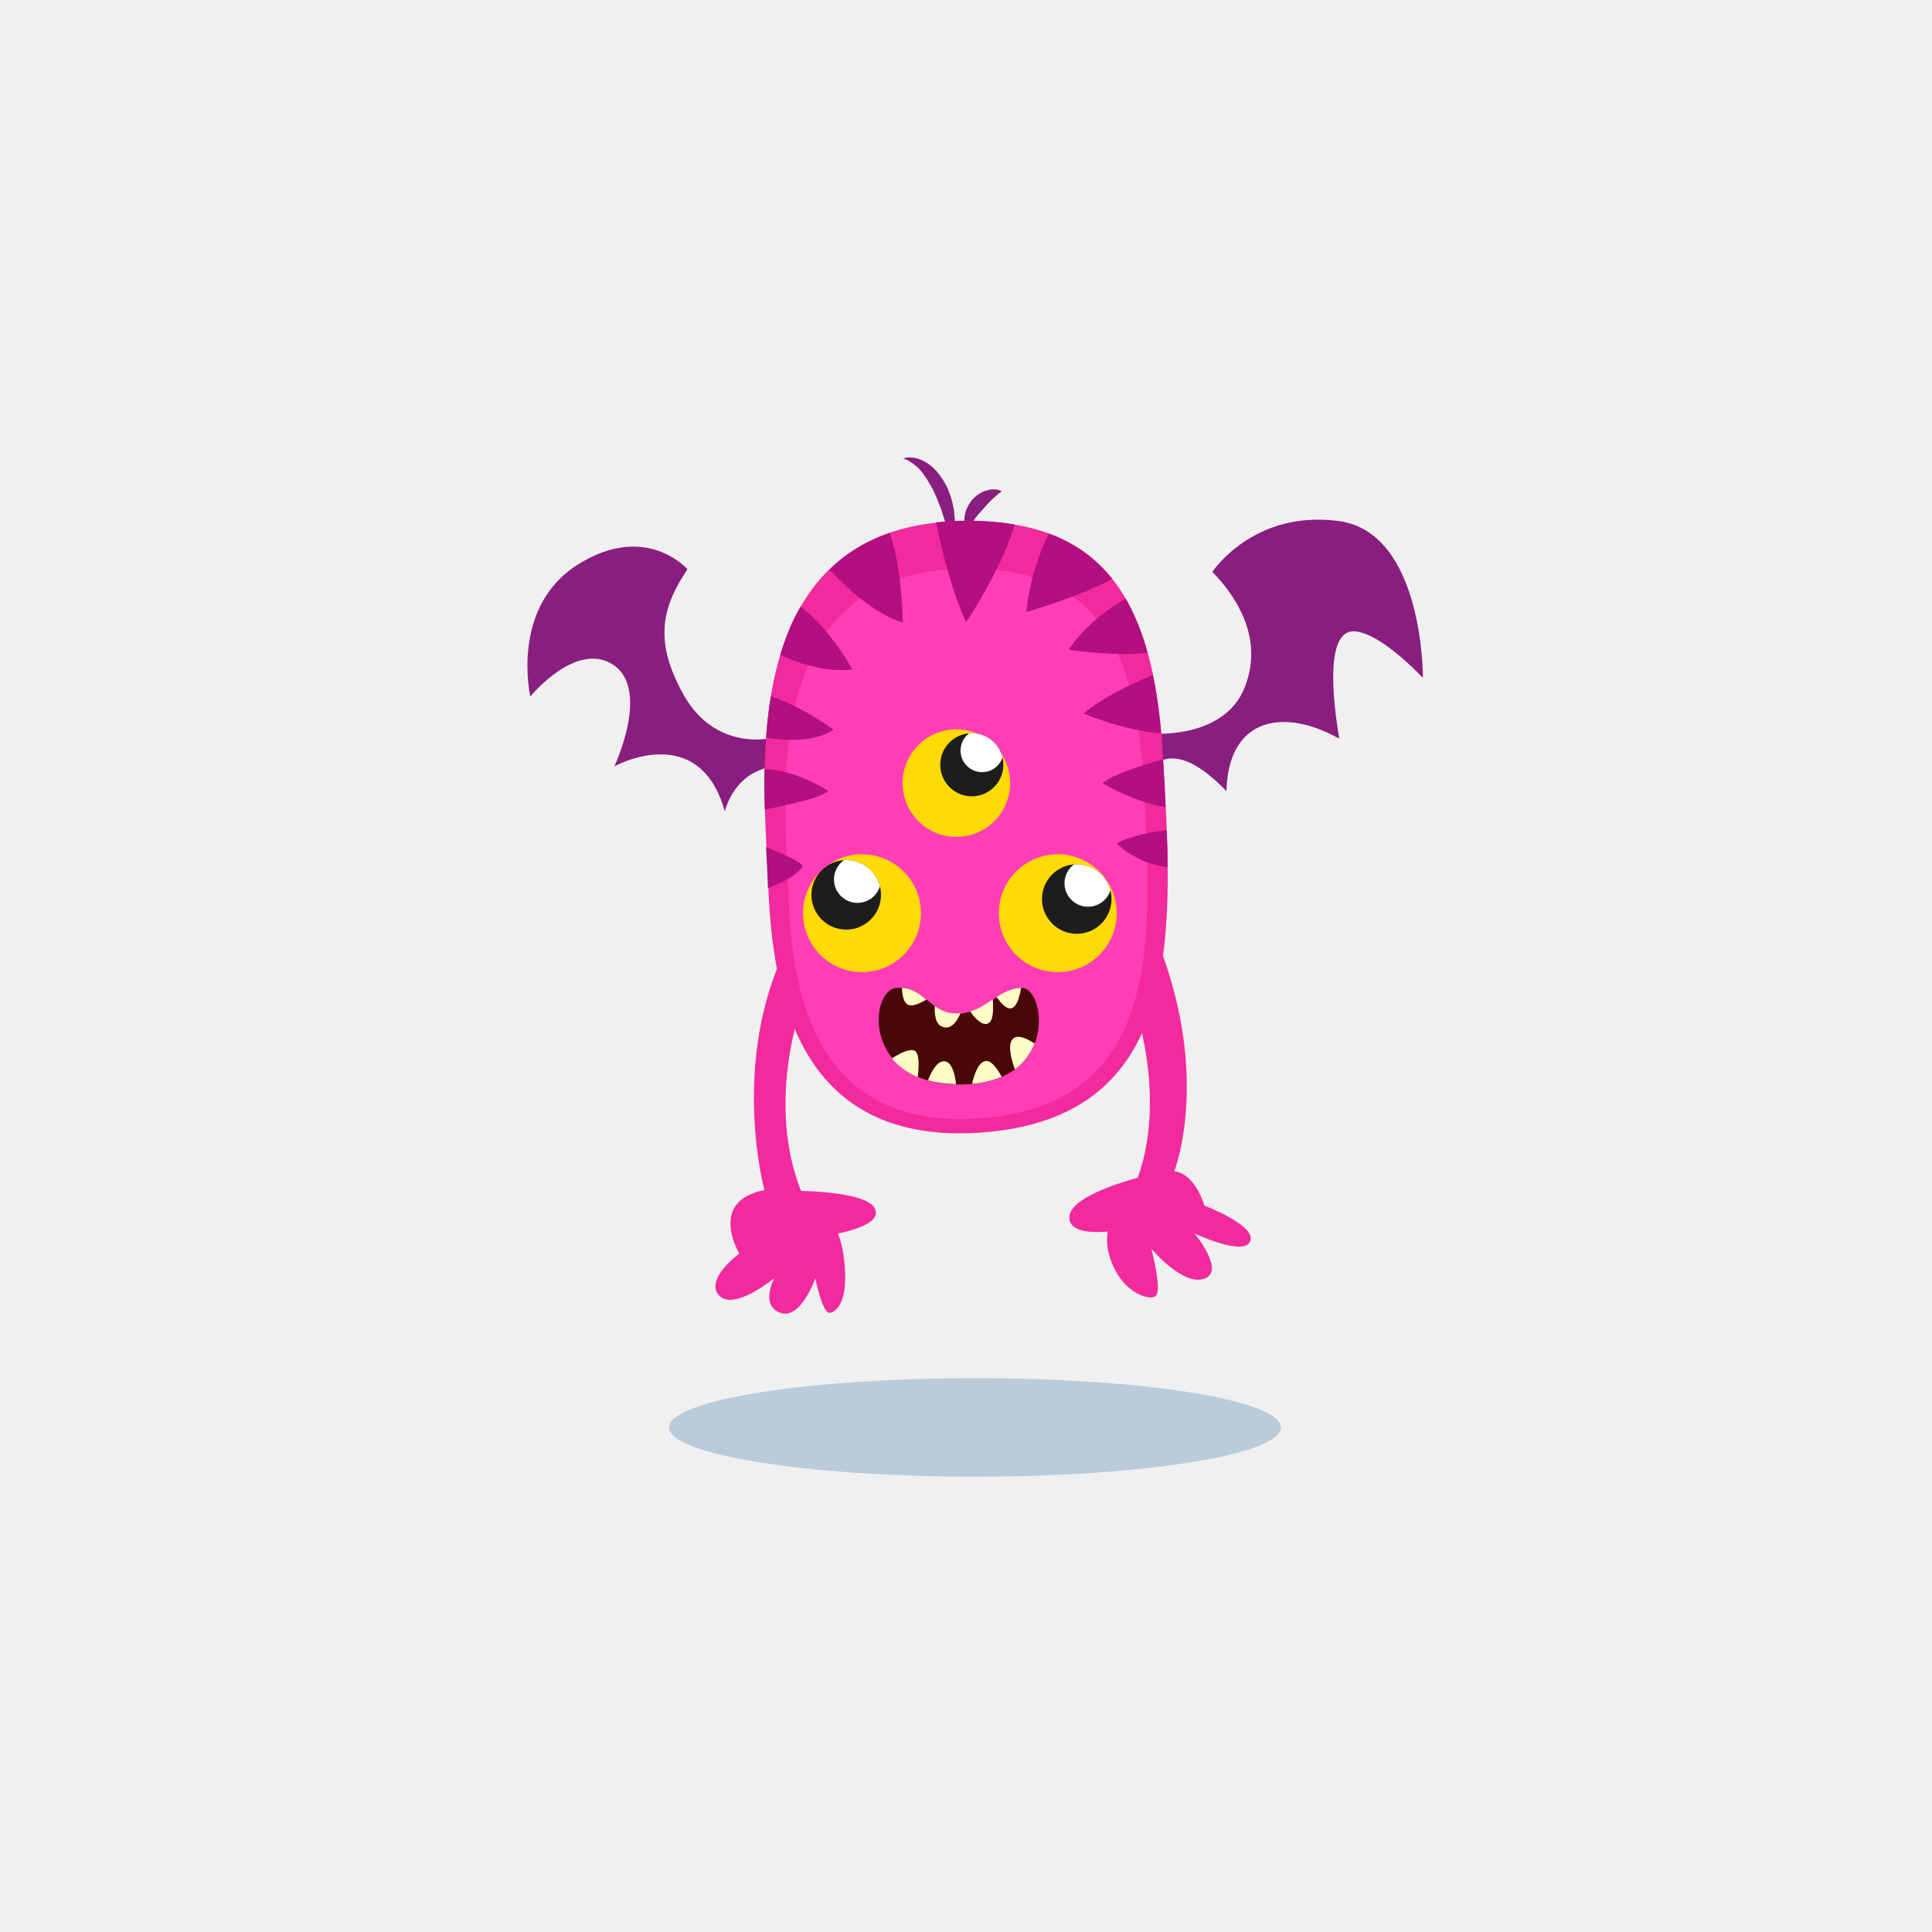
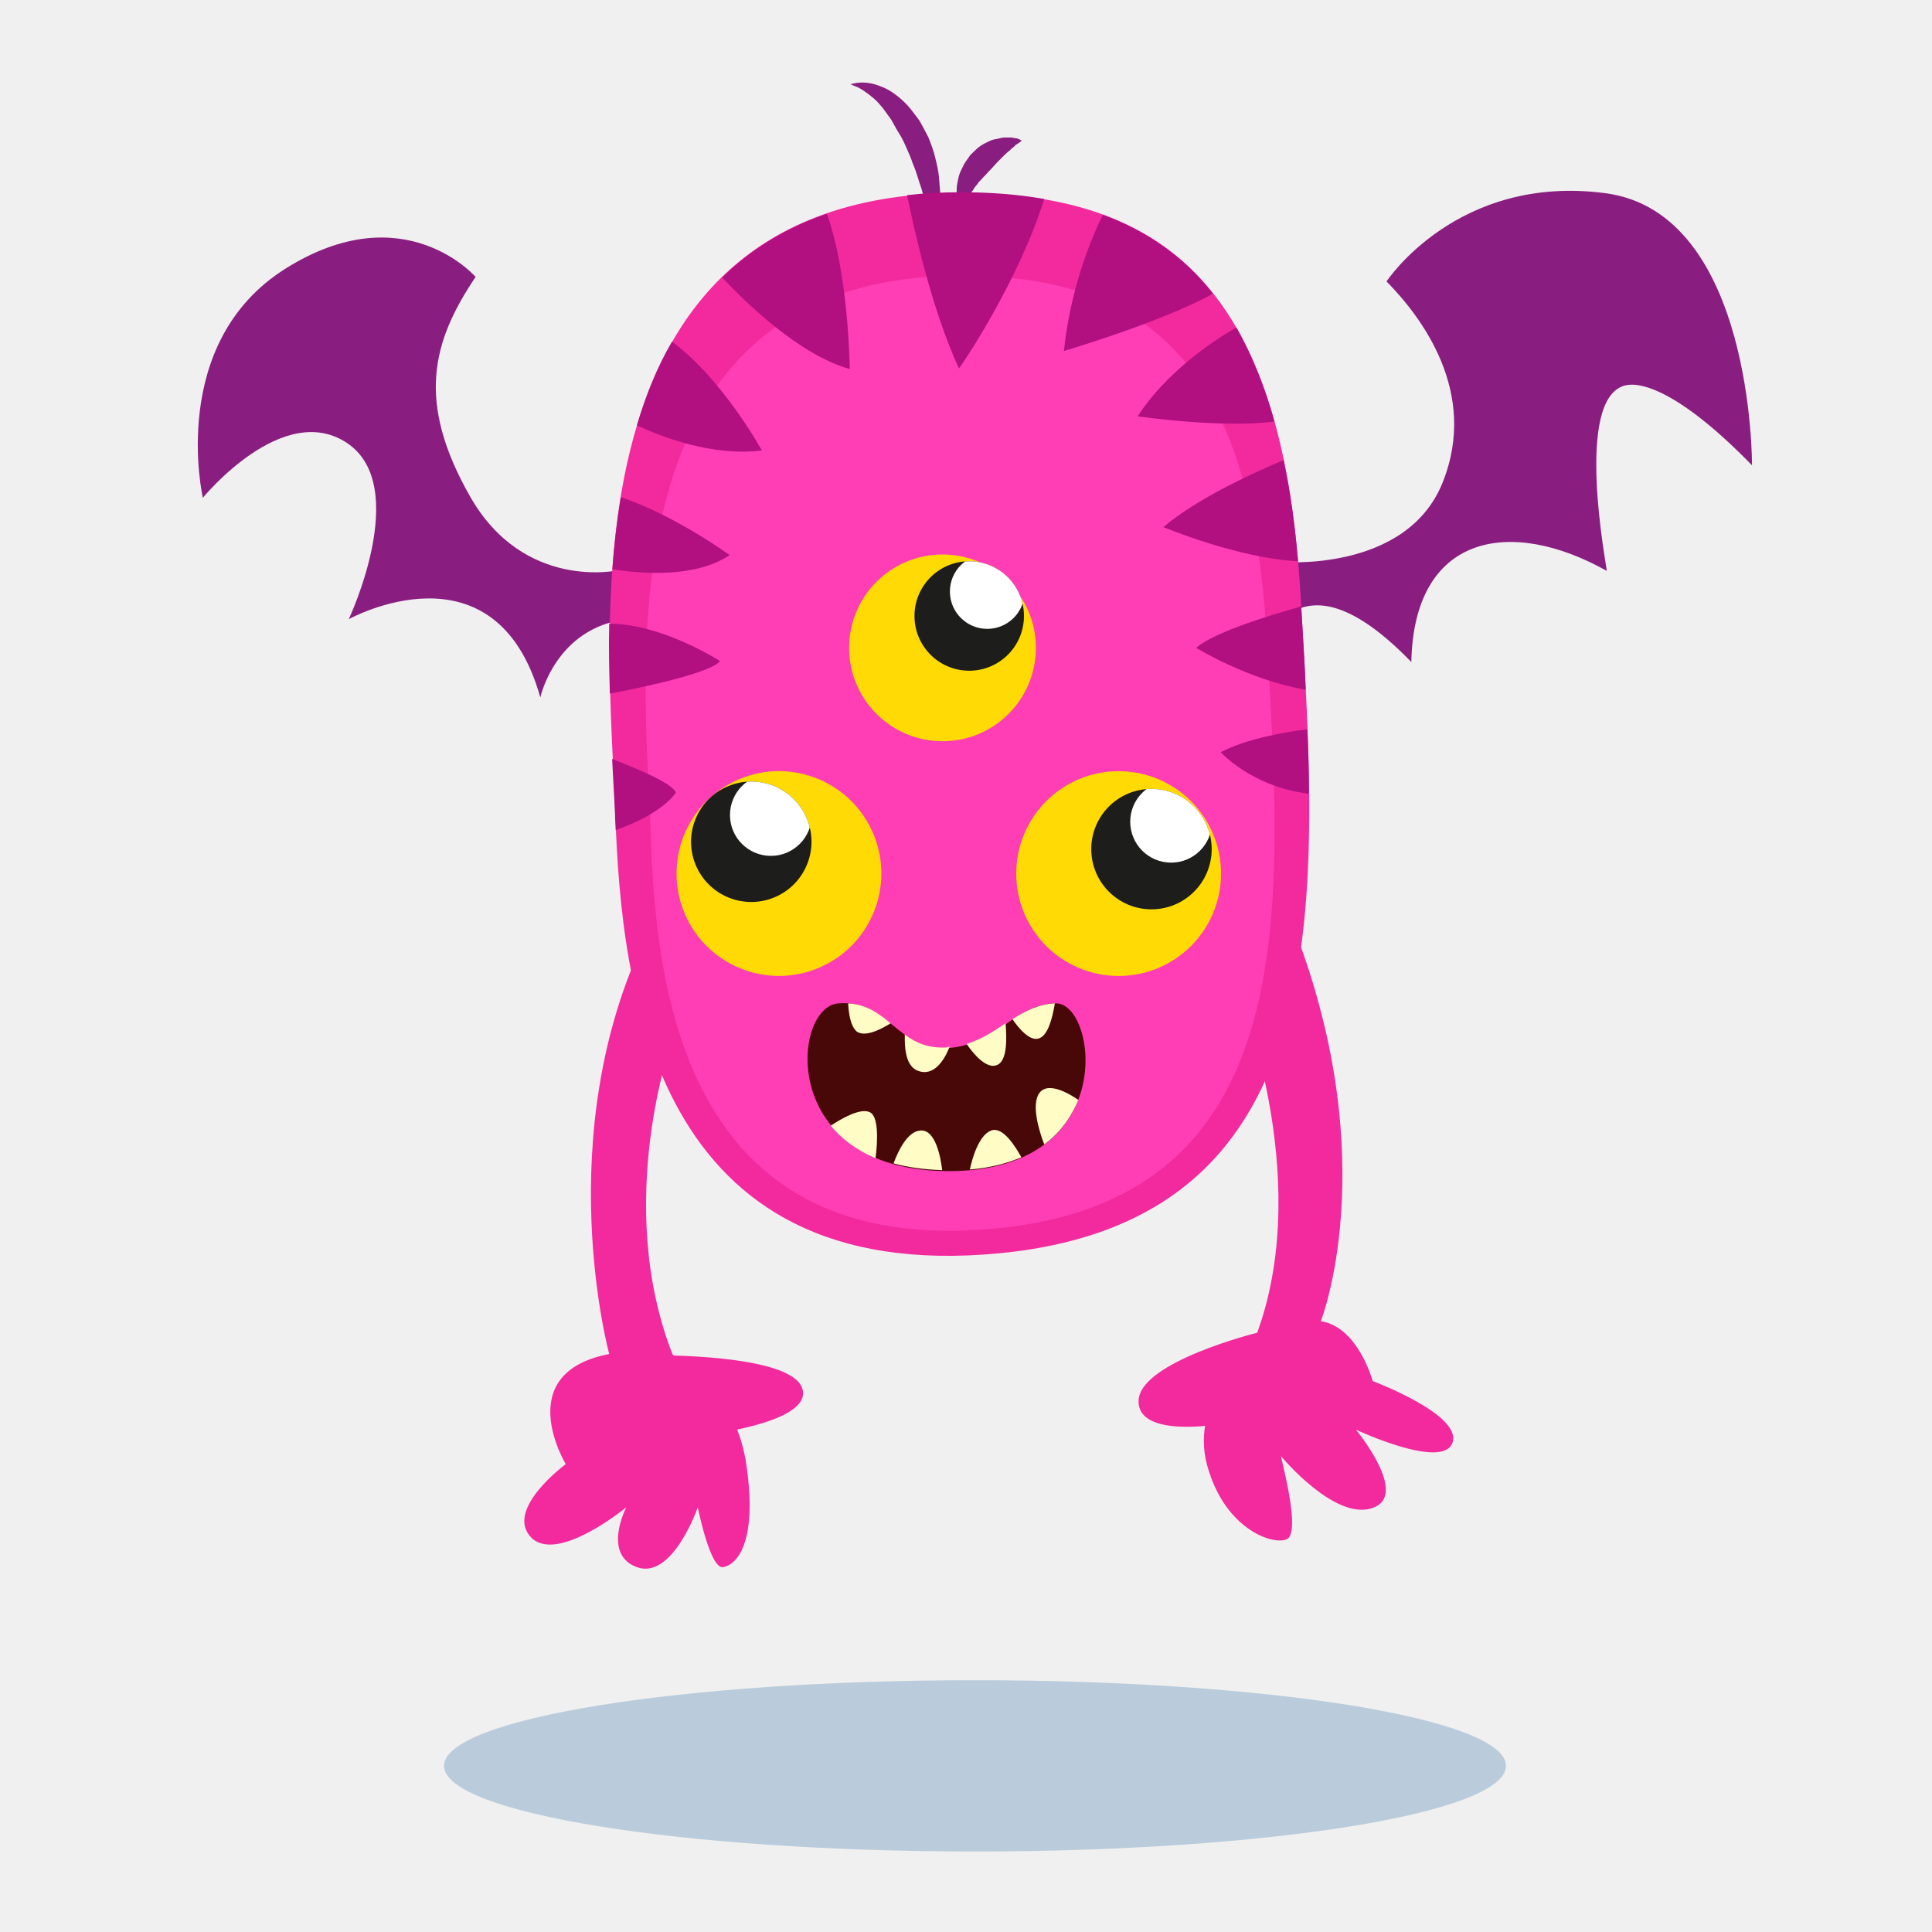
<svg xmlns="http://www.w3.org/2000/svg" xmlns:xlink="http://www.w3.org/1999/xlink" version="1.1" id="Layer_1" x="0px" y="0px" viewBox="0 0 600 600" style="enable-background:new 0 0 600 600;" xml:space="preserve">
  <style type="text/css">
- 	.st0{opacity:0.23;fill:#045495;}
+ 	.st0{opacity:0.23;fill:#045495;enable-background:new    ;}
	.st1{fill:#8A1E80;}
	.st2{fill:#F22A9D;}
	.st3{fill:#FF3EB6;}
	.st4{fill:#B20F80;}
	.st5{fill:#490808;}
	.st6{fill:#FFFCC5;}
	.st7{fill:#FFDA04;}
- 	.st8{clip-path:url(#SVGID_2_);fill:#FFFFFF;}
+ 	.st8{fill:#1D1D1B;}
	.st9{clip-path:url(#SVGID_4_);fill:#FFFFFF;}
- 	.st10{clip-path:url(#SVGID_6_);fill:#FFFFFF;}
+ 	.st10{clip-path:url(#SVGID_7_);fill:#FFFFFF;}
+ 	.st11{clip-path:url(#SVGID_9_);fill:#FFFFFF;}
</style>
  <g>
-     <ellipse class="st0" cx="302.8" cy="443.3" rx="95" ry="15.3" />
+     <ellipse class="st0" cx="302.8" cy="548.4" rx="164.9" ry="26.6" />
    <g>
      <g>
-         <path class="st1" d="M239,229.3c0,0-16.8,3.8-26.5-13.2c-9.7-17-6.8-27.7,1-39.3c0,0-12.8-14.8-34-1.5s-14.8,41-14.8,41     s14.3-17.5,25.8-9.8c11.5,7.7,0.3,31.5,0.3,31.5s26.3-14.6,34.3,14c0,0,2.7-12.5,15.5-14L239,229.3z" />
-         <path class="st1" d="M357.5,227.8c0,0,22.5,2,29-14.2s-3.8-29.7-10-36c0,0,12.7-19.3,39.2-15.8s26.2,48.7,26.2,48.7     c-13.1-13.4-20-15-22.7-14.3c-9.2,2.3-3.3,32.3-3.3,33.2c-17.2-9.7-34.5-6.6-35,16.3c-12.3-12.7-19.2-11.3-23.3-7.5V227.8z" />
+         <path class="st1" d="M192,177.1c0,0-29.2,6.6-46-22.9s-11.8-48.1,1.7-68.2c0,0-22.2-25.7-59-2.6s-25.7,71.2-25.7,71.2     s24.8-30.4,44.8-17c20,13.4,0.5,54.7,0.5,54.7s45.6-25.3,59.5,24.3c0,0,4.7-21.7,26.9-24.3L192,177.1z" />
+         <path class="st1" d="M397.7,174.5c0,0,39,3.5,50.3-24.6s-6.6-51.5-17.4-62.5c0,0,22-33.5,68-27.4s45.5,84.5,45.5,84.5     c-22.7-23.3-34.7-26-39.4-24.8c-16,4-5.7,56.1-5.7,57.6c-29.9-16.8-59.9-11.5-60.7,28.3c-21.3-22-33.3-19.6-40.4-13v-18H397.7z" />
      </g>
      <g>
        <g>
          <g>
            <g>
              <g>
                <g>
-                   <path class="st1" d="M294.3,169c0,0,0-0.1,0.1-0.4c0.1-0.2,0.1-0.6,0.1-1c0-0.9-0.2-2.1-0.5-3.6c-0.2-0.7-0.4-1.5-0.6-2.3          c-0.2-0.8-0.6-1.7-0.8-2.6c-0.3-0.9-0.6-1.8-1-2.7c-0.3-0.9-0.7-1.8-1.1-2.7c-0.4-0.9-0.8-1.8-1.3-2.6          c-0.5-0.8-0.9-1.6-1.4-2.4c-0.5-0.7-1-1.4-1.5-2.1c-0.5-0.6-1-1.2-1.6-1.7c-1.1-0.9-2.1-1.6-2.9-2c-0.4-0.2-0.8-0.3-1-0.4          c-0.2-0.1-0.4-0.1-0.4-0.1s0.1,0,0.4-0.1c0.3,0,0.6-0.2,1.1-0.2c1-0.1,2.5,0,4.1,0.7c0.8,0.3,1.7,0.8,2.5,1.4          c0.8,0.6,1.6,1.3,2.3,2.1c0.7,0.8,1.4,1.7,2,2.6c0.6,1,1.1,2,1.6,3c0.4,1,0.8,2.1,1.1,3.1c0.3,1.1,0.5,2.1,0.7,3.1          c0.2,1,0.2,2,0.3,3c0.1,1,0,1.9-0.1,2.7c-0.2,1.7-0.6,3.1-1.1,3.9c-0.2,0.4-0.5,0.8-0.7,0.9          C294.4,168.9,294.3,169,294.3,169z" />
+                   <path class="st1" d="M288,72.4c0,0,0-0.2,0.2-0.7c0.2-0.3,0.2-1,0.2-1.7c0-1.6-0.3-3.6-0.9-6.2c-0.3-1.2-0.7-2.6-1-4          c-0.3-1.4-1-3-1.4-4.5c-0.5-1.6-1-3.1-1.7-4.7c-0.5-1.6-1.2-3.1-1.9-4.7c-0.7-1.6-1.4-3.1-2.3-4.5c-0.9-1.4-1.6-2.8-2.4-4.2          c-0.9-1.2-1.7-2.4-2.6-3.6c-0.9-1-1.7-2.1-2.8-3c-1.9-1.6-3.6-2.8-5-3.5c-0.7-0.3-1.4-0.5-1.7-0.7c-0.3-0.2-0.7-0.2-0.7-0.2          s0.2,0,0.7-0.2c0.5,0,1-0.3,1.9-0.3c1.7-0.2,4.3,0,7.1,1.2c1.4,0.5,3,1.4,4.3,2.4c1.4,1,2.8,2.3,4,3.6          c1.2,1.4,2.4,3,3.5,4.5c1,1.7,1.9,3.5,2.8,5.2c0.7,1.7,1.4,3.6,1.9,5.4c0.5,1.9,0.9,3.6,1.2,5.4c0.3,1.7,0.3,3.5,0.5,5.2          c0.2,1.7,0,3.3-0.2,4.7c-0.3,3-1,5.4-1.9,6.8c-0.3,0.7-0.9,1.4-1.2,1.6C288.2,72.2,288,72.4,288,72.4z" />
                </g>
              </g>
            </g>
          </g>
          <g>
            <g>
              <g>
                <g>
-                   <path class="st1" d="M300.4,164.7c0,0-0.2-0.3-0.4-0.8c-0.1-0.3-0.2-0.6-0.3-0.9c-0.1-0.4-0.2-0.8-0.2-1.3          c0-0.5,0-1,0.1-1.5c0.1-0.5,0.2-1.1,0.4-1.7c0.2-0.5,0.5-1.1,0.8-1.7c0.3-0.5,0.7-1,1.1-1.6c0.5-0.5,0.9-0.9,1.4-1.3          c0.5-0.4,1-0.7,1.6-1c0.5-0.3,1.1-0.5,1.6-0.6c0.5-0.1,1-0.3,1.5-0.3c0.5,0,0.9,0,1.3,0c0.4,0.1,0.7,0.1,1,0.2          c0.5,0.2,0.8,0.4,0.8,0.4s-0.2,0.2-0.7,0.5c-0.2,0.1-0.5,0.3-0.7,0.6c-0.3,0.2-0.5,0.4-0.8,0.7c-0.3,0.2-0.6,0.5-0.9,0.8          c-0.3,0.3-0.6,0.6-0.9,0.9c-0.3,0.3-0.6,0.6-0.9,1c-0.3,0.3-0.6,0.7-0.9,1c-0.3,0.3-0.6,0.7-0.9,1c-0.3,0.3-0.6,0.7-0.9,1          c-0.2,0.4-0.6,0.7-0.8,1.1c-0.2,0.4-0.5,0.7-0.7,1c-0.2,0.3-0.4,0.6-0.6,0.9c-0.2,0.3-0.4,0.5-0.5,0.8          C300.5,164.4,300.4,164.7,300.4,164.7z" />
+                   <path class="st1" d="M298.6,64.9c0,0-0.3-0.5-0.7-1.4c-0.2-0.5-0.3-1-0.5-1.6c-0.2-0.7-0.3-1.4-0.3-2.3c0-0.9,0-1.7,0.2-2.6          c0.2-0.9,0.3-1.9,0.7-3c0.3-0.9,0.9-1.9,1.4-3c0.5-0.9,1.2-1.7,1.9-2.8c0.9-0.9,1.6-1.6,2.4-2.3c0.9-0.7,1.7-1.2,2.8-1.7          c0.9-0.5,1.9-0.9,2.8-1s1.7-0.5,2.6-0.5s1.6,0,2.3,0c0.7,0.2,1.2,0.2,1.7,0.3c0.9,0.3,1.4,0.7,1.4,0.7s-0.3,0.3-1.2,0.9          c-0.3,0.2-0.9,0.5-1.2,1c-0.5,0.3-0.9,0.7-1.4,1.2c-0.5,0.3-1,0.9-1.6,1.4c-0.5,0.5-1,1-1.6,1.6c-0.5,0.5-1,1-1.6,1.7          c-0.5,0.5-1,1.2-1.6,1.7c-0.5,0.5-1,1.2-1.6,1.7c-0.5,0.5-1,1.2-1.6,1.7c-0.3,0.7-1,1.2-1.4,1.9c-0.3,0.7-0.9,1.2-1.2,1.7          c-0.3,0.5-0.7,1-1,1.6c-0.3,0.5-0.7,0.9-0.9,1.4C298.8,64.4,298.6,64.9,298.6,64.9z" />
                </g>
              </g>
            </g>
          </g>
        </g>
        <g>
          <g>
-             <path class="st2" d="M248.7,313.1c0,0-10.7,29.3,0,56.6c0,0,11.1,5.4,13.2,19.7c2.1,14.3-1.9,18-4.2,18.3       c-2.3,0.3-4.5-10.7-4.5-10.7s-4.5,13-10.9,10.7c-6.3-2.3-1.9-10.7-1.9-10.7s-12.5,10.3-17.1,5.3s6.3-13,6.3-13       s-9.9-16.3,7.8-19.7c0,0-10.7-39.1,6.6-74.9S248.7,313.1,248.7,313.1z" />
-             <path class="st2" d="M245.3,369.8c0,0,24-0.3,26.5,5.7c2.5,6-15.7,8.3-15.7,8.3L245.3,369.8z" />
+             <path class="st2" d="M208.9,322.5c0,0-18.6,50.8,0,98.2c0,0,19.3,9.4,22.9,34.2c3.6,24.8-3.3,31.2-7.3,31.8       c-4,0.5-7.8-18.6-7.8-18.6s-7.8,22.6-18.9,18.6c-10.9-4-3.3-18.6-3.3-18.6s-21.7,17.9-29.7,9.2c-8-8.7,10.9-22.6,10.9-22.6       s-17.2-28.3,13.5-34.2c0,0-18.6-67.9,11.5-130C230.7,228.4,208.9,322.5,208.9,322.5z" />
+             <path class="st2" d="M203,420.9c0,0,41.7-0.5,46,9.9c4.3,10.4-27.2,14.4-27.2,14.4L203,420.9z" />
          </g>
          <g>
-             <path class="st2" d="M350.4,306.1c0,0,13.6,33.9,2.1,61.8c0,0-11.4,9.6-8.1,21.6c3.3,12,12.6,14.6,14.5,13       c1.8-1.7-0.4-10.7-1.3-14.7c0,0,9.7,11.7,16.4,9.3c6.7-2.3-3-14-3-14s15.6,7.3,17.3,2.3s-14.3-11-14.3-11s-2.6-9.7-9.3-10.7       c0,0,11.2-28.3-4.5-69.5L350.4,306.1z" />
-             <path class="st2" d="M353.3,365.8c0,0-20.9,5.2-21.2,12.1s14.8,4.2,14.8,4.2S359.2,372.4,353.3,365.8z" />
+             <path class="st2" d="M385.4,310.3c0,0,23.6,58.8,3.6,107.3c0,0-19.8,16.7-14.1,37.5c5.7,20.8,21.9,25.3,25.2,22.6       c3.1-3-0.7-18.6-2.3-25.5c0,0,16.8,20.3,28.5,16.1c11.6-4-5.2-24.3-5.2-24.3s27.1,12.7,30,4c3-8.7-24.8-19.1-24.8-19.1       s-4.5-16.8-16.1-18.6c0,0,19.4-49.1-7.8-120.6L385.4,310.3z" />
+             <path class="st2" d="M390.4,413.9c0,0-36.3,9-36.8,21s25.7,7.3,25.7,7.3S400.6,425.4,390.4,413.9z" />
          </g>
        </g>
        <g>
          <g>
-             <path class="st2" d="M300.4,161.8c38.3,0,57.7,19.3,60.7,72s8,111.7-53.8,117.7s-67.7-47-68.8-78.4       C237.4,241.8,227.4,161.8,300.4,161.8z" />
-             <path class="st3" d="M300.5,176.6c34.5,0,51.8,17.4,54.5,64.7s7.2,100.4-48.4,105.8c-55.6,5.4-60.9-42.3-61.8-70.4       C243.9,248.5,234.9,176.6,300.5,176.6z" />
+             <path class="st2" d="M298.6,59.9c66.5,0,100.1,33.5,105.3,125c5.2,91.5,13.9,193.9-93.4,204.3s-117.5-81.6-119.4-136.1       C189.3,198.8,171.9,59.9,298.6,59.9z" />
+             <path class="st3" d="M298.8,85.6c59.9,0,89.9,30.2,94.6,112.3s12.5,174.2-84,183.6s-105.7-73.4-107.3-122.2       C200.5,210.4,184.9,85.6,298.8,85.6z" />
          </g>
          <g>
-             <path class="st4" d="M249.3,269.1c-0.8-1.8-7.3-4.4-11.4-6c0.2,3.7,0.4,7,0.5,9.9c0,0.9,0.1,1.8,0.1,2.8       C247.3,272.7,249.3,269.1,249.3,269.1z" />
-             <path class="st4" d="M257.2,245.6c0,0-10.3-6.7-19.8-6.7c-0.1,4.3,0,8.5,0.1,12.5C242.8,250.4,255.6,247.7,257.2,245.6z" />
-             <path class="st4" d="M258.9,226.6c0,0-9.7-7.1-19.5-10.4c-0.7,4.3-1.2,8.6-1.5,12.9C242.9,229.9,252.6,230.8,258.9,226.6z" />
-             <path class="st4" d="M264.7,207.9c0,0-6.9-12.7-16.1-19.5c-2.7,4.6-4.7,9.7-6.3,15C246.7,205.4,255.7,209,264.7,207.9z" />
-             <path class="st4" d="M280.4,193.3c0,0-0.2-16.9-4.1-27.8c-7.6,2.6-13.7,6.5-18.7,11.4C261.6,181.2,271.2,190.7,280.4,193.3z" />
-             <path class="st4" d="M315.2,162.9c-4.6-0.8-9.5-1.2-14.9-1.2c-3.4,0-6.6,0.2-9.6,0.5c1.2,5.9,4.4,20.4,9.3,31       C300,193.3,310.4,178.1,315.2,162.9z" />
-             <path class="st4" d="M345.4,179.8c-5.2-6.6-11.8-11.2-19.7-14.1c-2.3,4.7-5.8,13.4-7,24.4C318.7,190.1,336,185,345.4,179.8z" />
-             <path class="st4" d="M331.9,201.8c0,0,15.2,2.2,24.5,0.9c-1.8-6.4-4.1-12-6.8-16.8C345,188.5,336.8,194.2,331.9,201.8z" />
-             <path class="st4" d="M360.6,227.7c-0.6-6.6-1.4-12.6-2.6-18.1c-4.5,1.9-15.2,6.6-21.5,12C336.5,221.6,349.9,227.2,360.6,227.7z       " />
-             <path class="st4" d="M342.4,243.2c0,0,9.2,5.7,19.6,7.5c-0.2-5-0.5-10-0.8-14.9l0,0C361.1,235.9,346.4,239.7,342.4,243.2z" />
-             <path class="st4" d="M362.6,269.3c0-3.8-0.1-7.6-0.3-11.5c-3.5,0.4-10.8,1.6-15.5,4.1C346.8,261.9,352.4,268.1,362.6,269.3z" />
+             <path class="st4" d="M209.9,246.1c-1.4-3.1-12.7-7.6-19.8-10.4c0.3,6.4,0.7,12.1,0.9,17.2c0,1.6,0.2,3.1,0.2,4.9       C206.4,252.4,209.9,246.1,209.9,246.1z" />
+             <path class="st4" d="M223.6,205.3c0,0-17.9-11.6-34.4-11.6c-0.2,7.5,0,14.8,0.2,21.7C198.6,213.7,220.9,209,223.6,205.3z" />
+             <path class="st4" d="M226.6,172.4c0,0-16.8-12.3-33.8-18c-1.2,7.5-2.1,14.9-2.6,22.4C198.8,178.1,215.6,179.7,226.6,172.4z" />
+             <path class="st4" d="M236.6,139.9c0,0-12-22-27.9-33.8c-4.7,8-8.2,16.8-10.9,26C205.4,135.6,221,141.8,236.6,139.9z" />
+             <path class="st4" d="M263.9,114.6c0,0-0.3-29.3-7.1-48.2c-13.2,4.5-23.8,11.3-32.5,19.8C231.3,93.6,247.9,110.1,263.9,114.6z" />
+             <path class="st4" d="M324.3,61.8c-8-1.4-16.5-2.1-25.9-2.1c-5.9,0-11.5,0.3-16.7,0.9c2.1,10.2,7.6,35.4,16.1,53.8       C297.9,114.6,316,88.2,324.3,61.8z" />
+             <path class="st4" d="M376.7,91.2c-9-11.5-20.5-19.4-34.2-24.5c-4,8.2-10.1,23.3-12.1,42.3C330.4,109,360.4,100.2,376.7,91.2z" />
+             <path class="st4" d="M353.3,129.3c0,0,26.4,3.8,42.5,1.6c-3.1-11.1-7.1-20.8-11.8-29.2C376,106.2,361.8,116.1,353.3,129.3z" />
+             <path class="st4" d="M403.1,174.3c-1-11.5-2.4-21.9-4.5-31.4c-7.8,3.3-26.4,11.5-37.3,20.8       C361.3,163.7,384.5,173.4,403.1,174.3z" />
+             <path class="st4" d="M371.5,201.2c0,0,16,9.9,34,13c-0.3-8.7-0.9-17.4-1.4-25.9l0,0C403.9,188.5,378.4,195.1,371.5,201.2z" />
+             <path class="st4" d="M406.5,246.5c0-6.6-0.2-13.2-0.5-20c-6.1,0.7-18.7,2.8-26.9,7.1C379.1,233.6,388.8,244.4,406.5,246.5z" />
          </g>
        </g>
      </g>
      <g>
        <g>
-           <path class="st5" d="M278.4,306.8c9-0.7,10.6,8.6,19.5,8c8.9-0.6,12.2-8,19.5-8c7.3,0,11.5,30-19.2,30S270,307.4,278.4,306.8z" />
+           <path class="st5" d="M260.4,311.6c15.6-1.2,18.4,14.9,33.8,13.9c15.4-1,21.2-13.9,33.8-13.9c12.7,0,20,52.1-33.3,52.1      S245.8,312.6,260.4,311.6z" />
          <g>
-             <path class="st6" d="M287.7,310.4c-2.1-1.7-4.3-3.4-7.6-3.6c0.1,1.9,0.4,4,1.5,5C283,312.9,285.6,311.7,287.7,310.4z" />
-             <path class="st6" d="M292.7,318.9c2.7,1,4.6-1.8,5.6-4.3c-0.2,0-0.3,0-0.5,0.1c-3.2,0.2-5.5-0.8-7.5-2.3       C290.2,314.8,290.4,318.1,292.7,318.9z" />
-             <path class="st6" d="M306.7,317.9c2-0.7,1.8-5,1.6-7.5c-2.1,1.4-4.3,2.9-7,3.7C302.6,316,304.9,318.6,306.7,317.9z" />
-             <path class="st6" d="M314.2,313.1c1.7-0.5,2.5-3.9,2.9-6.3c-2.9,0.1-5.2,1.3-7.6,2.8C310.7,311.4,312.6,313.6,314.2,313.1z" />
-             <path class="st6" d="M284,326.3c-1.6-0.8-5,1.1-7,2.4c1.9,2.3,4.5,4.3,8,5.8C285.4,331.5,285.6,327,284,326.3z" />
-             <path class="st6" d="M293,329.6c-2.3,0.2-3.9,3.6-4.8,5.9c2.5,0.7,5.4,1.1,8.7,1.2C296.7,334.6,295.8,329.3,293,329.6z" />
-             <path class="st6" d="M305.7,329.6c-2.2,0.8-3.4,5-3.8,7c3.6-0.3,6.6-1.1,9.2-2.2C310,332.4,307.8,328.8,305.7,329.6z" />
-             <path class="st6" d="M321.3,324.1c-1.9-1.3-5.4-3.2-6.9-1.3c-1.6,2-0.1,6.9,0.8,9.3C318.2,329.9,320.1,327,321.3,324.1z" />
+             <path class="st6" d="M276.6,317.8c-3.6-3-7.5-5.9-13.2-6.2c0.2,3.3,0.7,6.9,2.6,8.7C268.4,322.1,272.9,320.1,276.6,317.8z" />
+             <path class="st6" d="M285.2,332.6c4.7,1.7,8-3.1,9.7-7.5c-0.3,0-0.5,0-0.9,0.2c-5.6,0.3-9.5-1.4-13-4       C280.9,325.4,281.2,331.2,285.2,332.6z" />
+             <path class="st6" d="M309.5,330.8c3.5-1.2,3.1-8.7,2.8-13c-3.6,2.4-7.5,5-12.1,6.4C302.4,327.5,306.4,332,309.5,330.8z" />
+             <path class="st6" d="M322.6,322.5c3-0.9,4.3-6.8,5-10.9c-5,0.2-9,2.3-13.2,4.9C316.5,319.5,319.8,323.4,322.6,322.5z" />
+             <path class="st6" d="M270.1,345.4c-2.8-1.4-8.7,1.9-12.1,4.2c3.3,4,7.8,7.5,13.9,10.1C272.6,354.4,272.9,346.6,270.1,345.4z" />
+             <path class="st6" d="M285.8,351.1c-4,0.3-6.8,6.2-8.3,10.2c4.3,1.2,9.4,1.9,15.1,2.1C292.2,359.8,290.6,350.6,285.8,351.1z" />
+             <path class="st6" d="M307.8,351.1c-3.8,1.4-5.9,8.7-6.6,12.1c6.2-0.5,11.5-1.9,16-3.8C315.3,356,311.4,349.7,307.8,351.1z" />
+             <path class="st6" d="M334.9,341.6c-3.3-2.3-9.4-5.6-12-2.3c-2.8,3.5-0.2,12,1.4,16.1C329.5,351.6,332.8,346.6,334.9,341.6z" />
          </g>
        </g>
        <g>
          <g>
-             <circle class="st7" cx="267.7" cy="283.6" r="18.3" />
+             <ellipse transform="matrix(0.9239 -0.3827 0.3827 0.9239 -85.4095 113.2033)" class="st7" cx="241.9" cy="271.3" rx="31.8" ry="31.8" />
            <g>
-               <defs>
-                 <circle id="SVGID_1_" cx="262.8" cy="277.9" r="10.8" />
-               </defs>
-               <use xlink:href="#SVGID_1_" style="overflow:visible;fill:#1D1D1B;" />
-               <clipPath id="SVGID_2_">
-                 <use xlink:href="#SVGID_1_" style="overflow:visible;" />
-               </clipPath>
-               <circle class="st8" cx="266.3" cy="273.1" r="7.3" />
+               <g>
+                 <ellipse id="SVGID_1_" transform="matrix(0.9239 -0.3827 0.3827 0.9239 -82.2713 109.196)" class="st8" cx="233.3" cy="261.4" rx="18.7" ry="18.7" />
+               </g>
+               <g>
+                 <defs>
+                   <ellipse id="SVGID_2_" transform="matrix(0.9239 -0.3827 0.3827 0.9239 -82.2713 109.196)" cx="233.3" cy="261.4" rx="18.7" ry="18.7" />
+                 </defs>
+                 <clipPath id="SVGID_4_">
+                   <use xlink:href="#SVGID_2_" style="overflow:visible;" />
+                 </clipPath>
+                 <circle class="st9" cx="239.4" cy="253.1" r="12.7" />
+               </g>
            </g>
          </g>
          <g>
-             <circle class="st7" cx="328.5" cy="283.6" r="18.3" />
+             <circle class="st7" cx="347.4" cy="271.3" r="31.8" />
            <g>
-               <defs>
-                 <circle id="SVGID_3_" cx="334.4" cy="279.2" r="10.8" />
-               </defs>
-               <use xlink:href="#SVGID_3_" style="overflow:visible;fill:#1D1D1B;" />
-               <clipPath id="SVGID_4_">
-                 <use xlink:href="#SVGID_3_" style="overflow:visible;" />
-               </clipPath>
-               <circle class="st9" cx="337.9" cy="274.3" r="7.3" />
+               <g>
+                 <circle id="SVGID_3_" class="st8" cx="357.6" cy="263.7" r="18.7" />
+               </g>
+               <g>
+                 <defs>
+                   <circle id="SVGID_6_" cx="357.6" cy="263.7" r="18.7" />
+                 </defs>
+                 <clipPath id="SVGID_7_">
+                   <use xlink:href="#SVGID_6_" style="overflow:visible;" />
+                 </clipPath>
+                 <circle class="st10" cx="363.7" cy="255.2" r="12.7" />
+               </g>
            </g>
          </g>
          <g>
-             <circle class="st7" cx="297" cy="243.2" r="16.7" />
+             <circle class="st7" cx="292.7" cy="201.2" r="29" />
            <g>
-               <defs>
-                 <circle id="SVGID_5_" cx="301.8" cy="237.5" r="9.8" />
-               </defs>
-               <use xlink:href="#SVGID_5_" style="overflow:visible;fill:#1D1D1B;" />
-               <clipPath id="SVGID_6_">
-                 <use xlink:href="#SVGID_5_" style="overflow:visible;" />
-               </clipPath>
-               <circle class="st10" cx="305" cy="233.1" r="6.7" />
+               <g>
+                 <circle id="SVGID_5_" class="st8" cx="301" cy="191.3" r="17" />
+               </g>
+               <g>
+                 <defs>
+                   <circle id="SVGID_8_" cx="301" cy="191.3" r="17" />
+                 </defs>
+                 <clipPath id="SVGID_9_">
+                   <use xlink:href="#SVGID_8_" style="overflow:visible;" />
+                 </clipPath>
+                 <circle class="st11" cx="306.6" cy="183.7" r="11.6" />
+               </g>
            </g>
          </g>
        </g>
      </g>
    </g>
  </g>
</svg>
